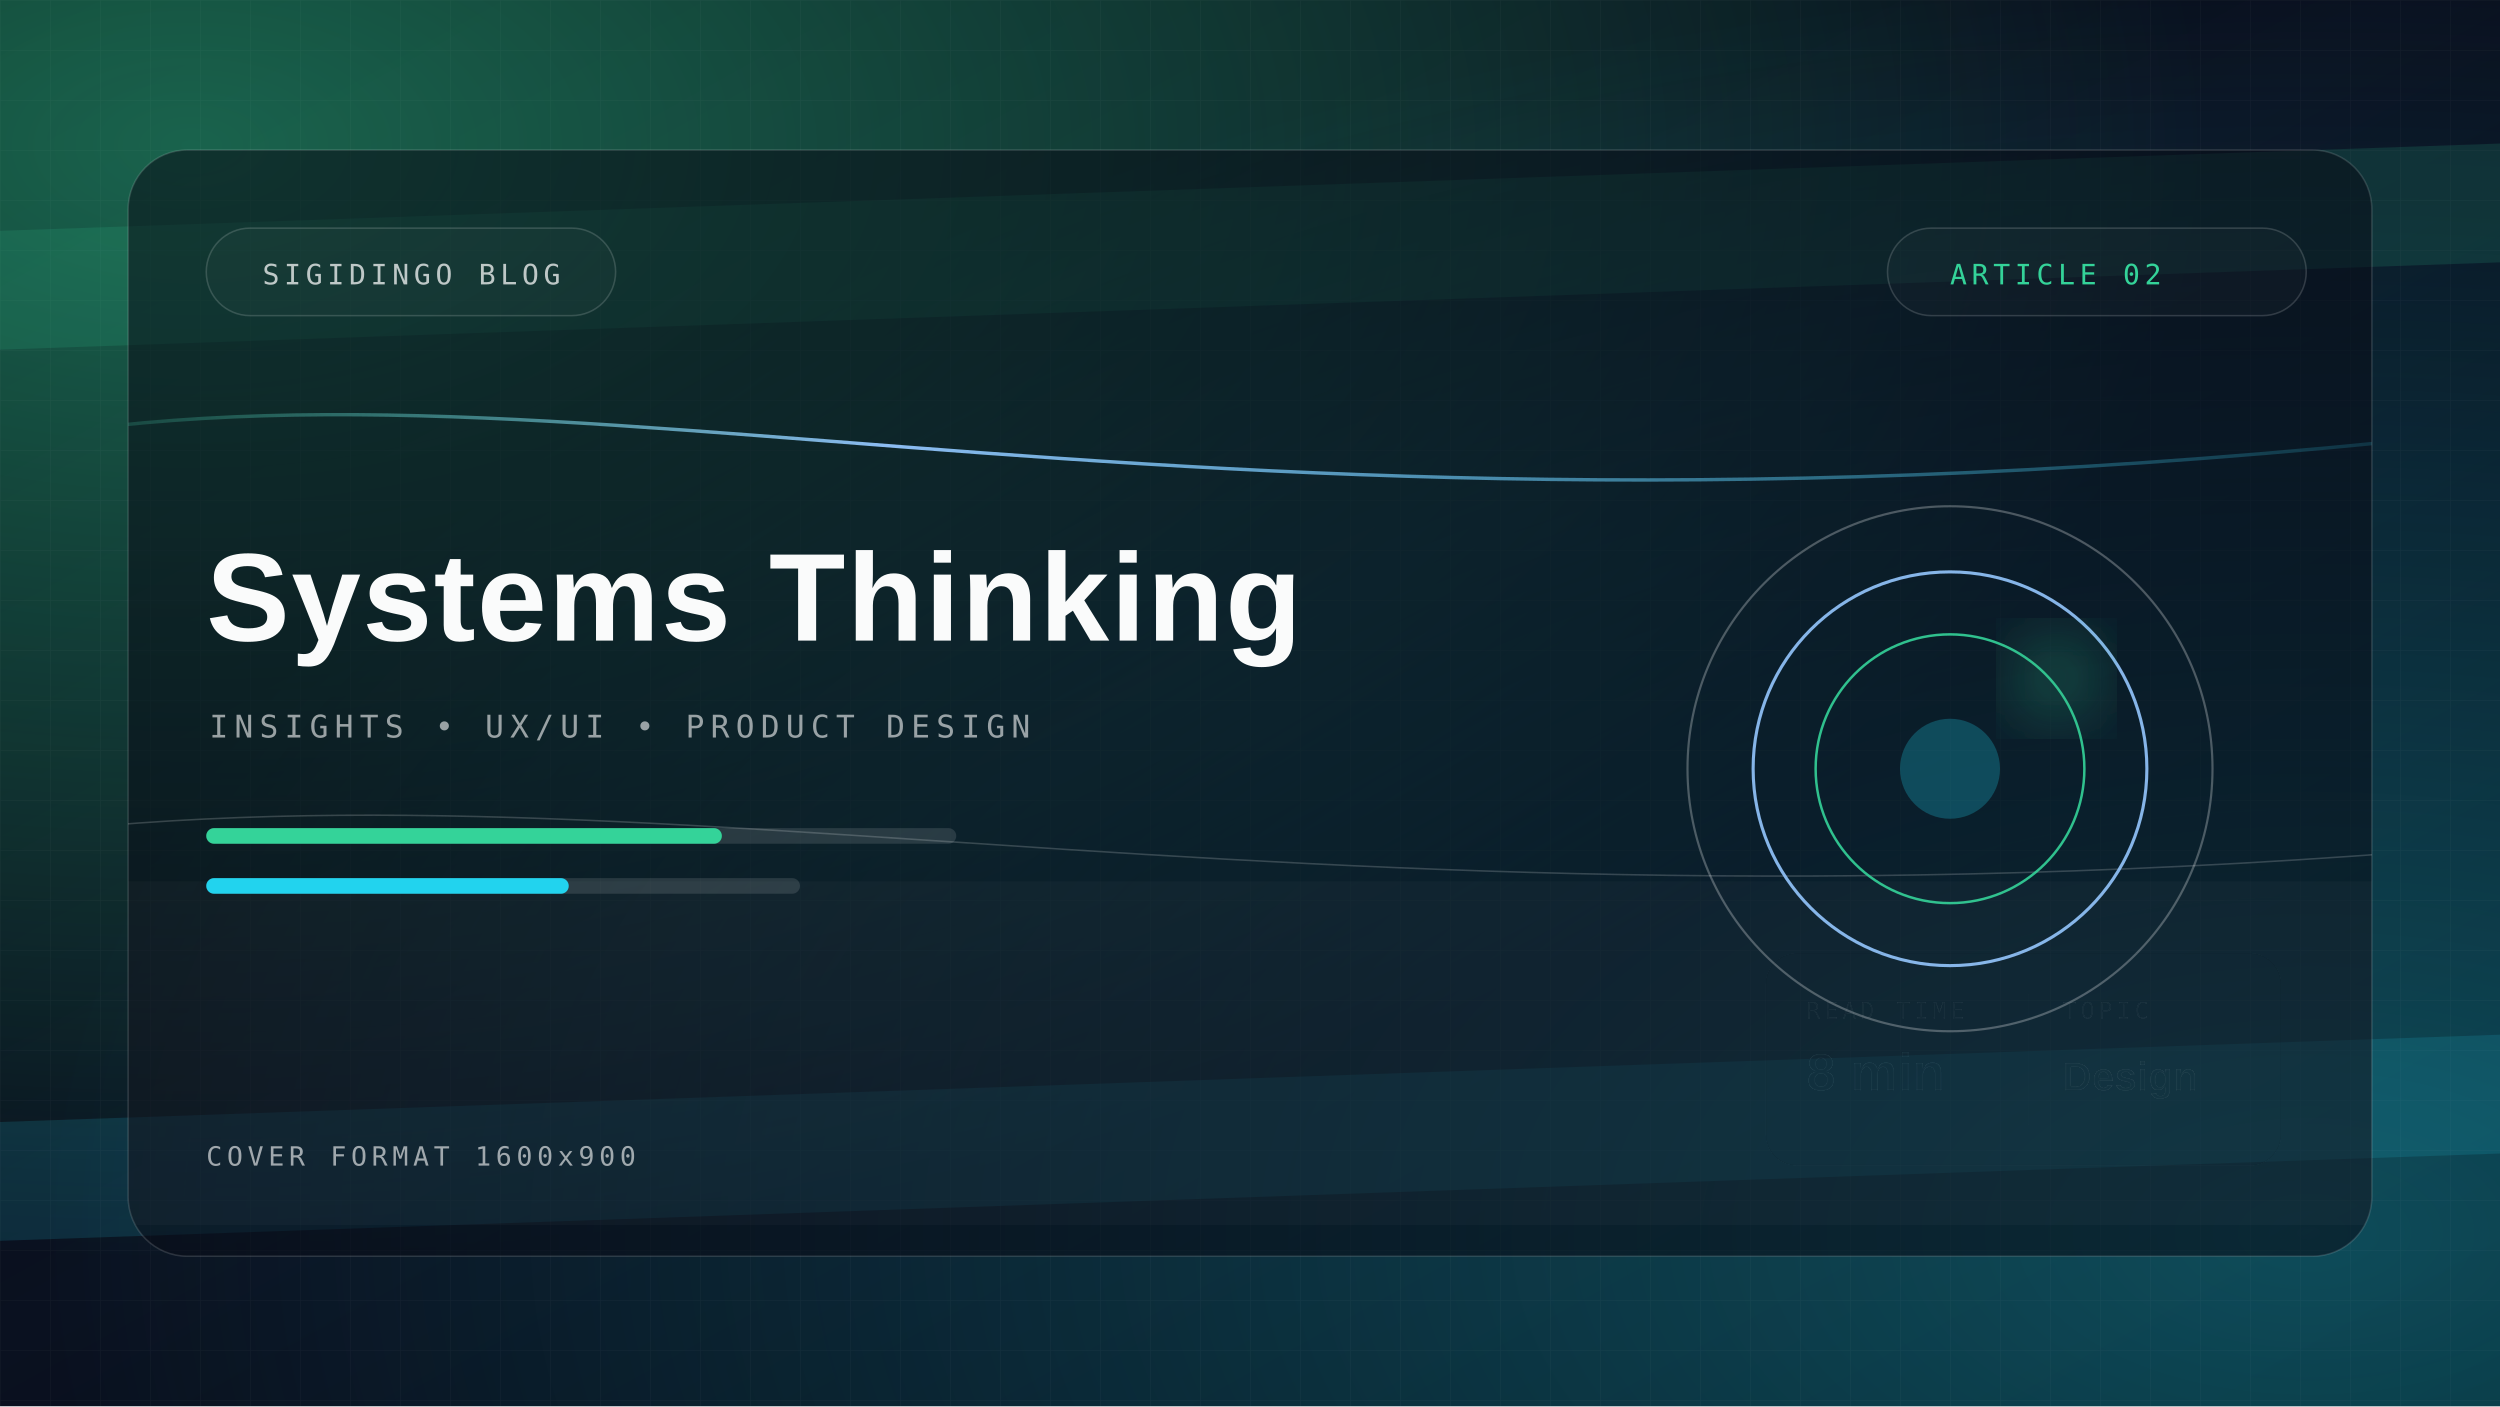
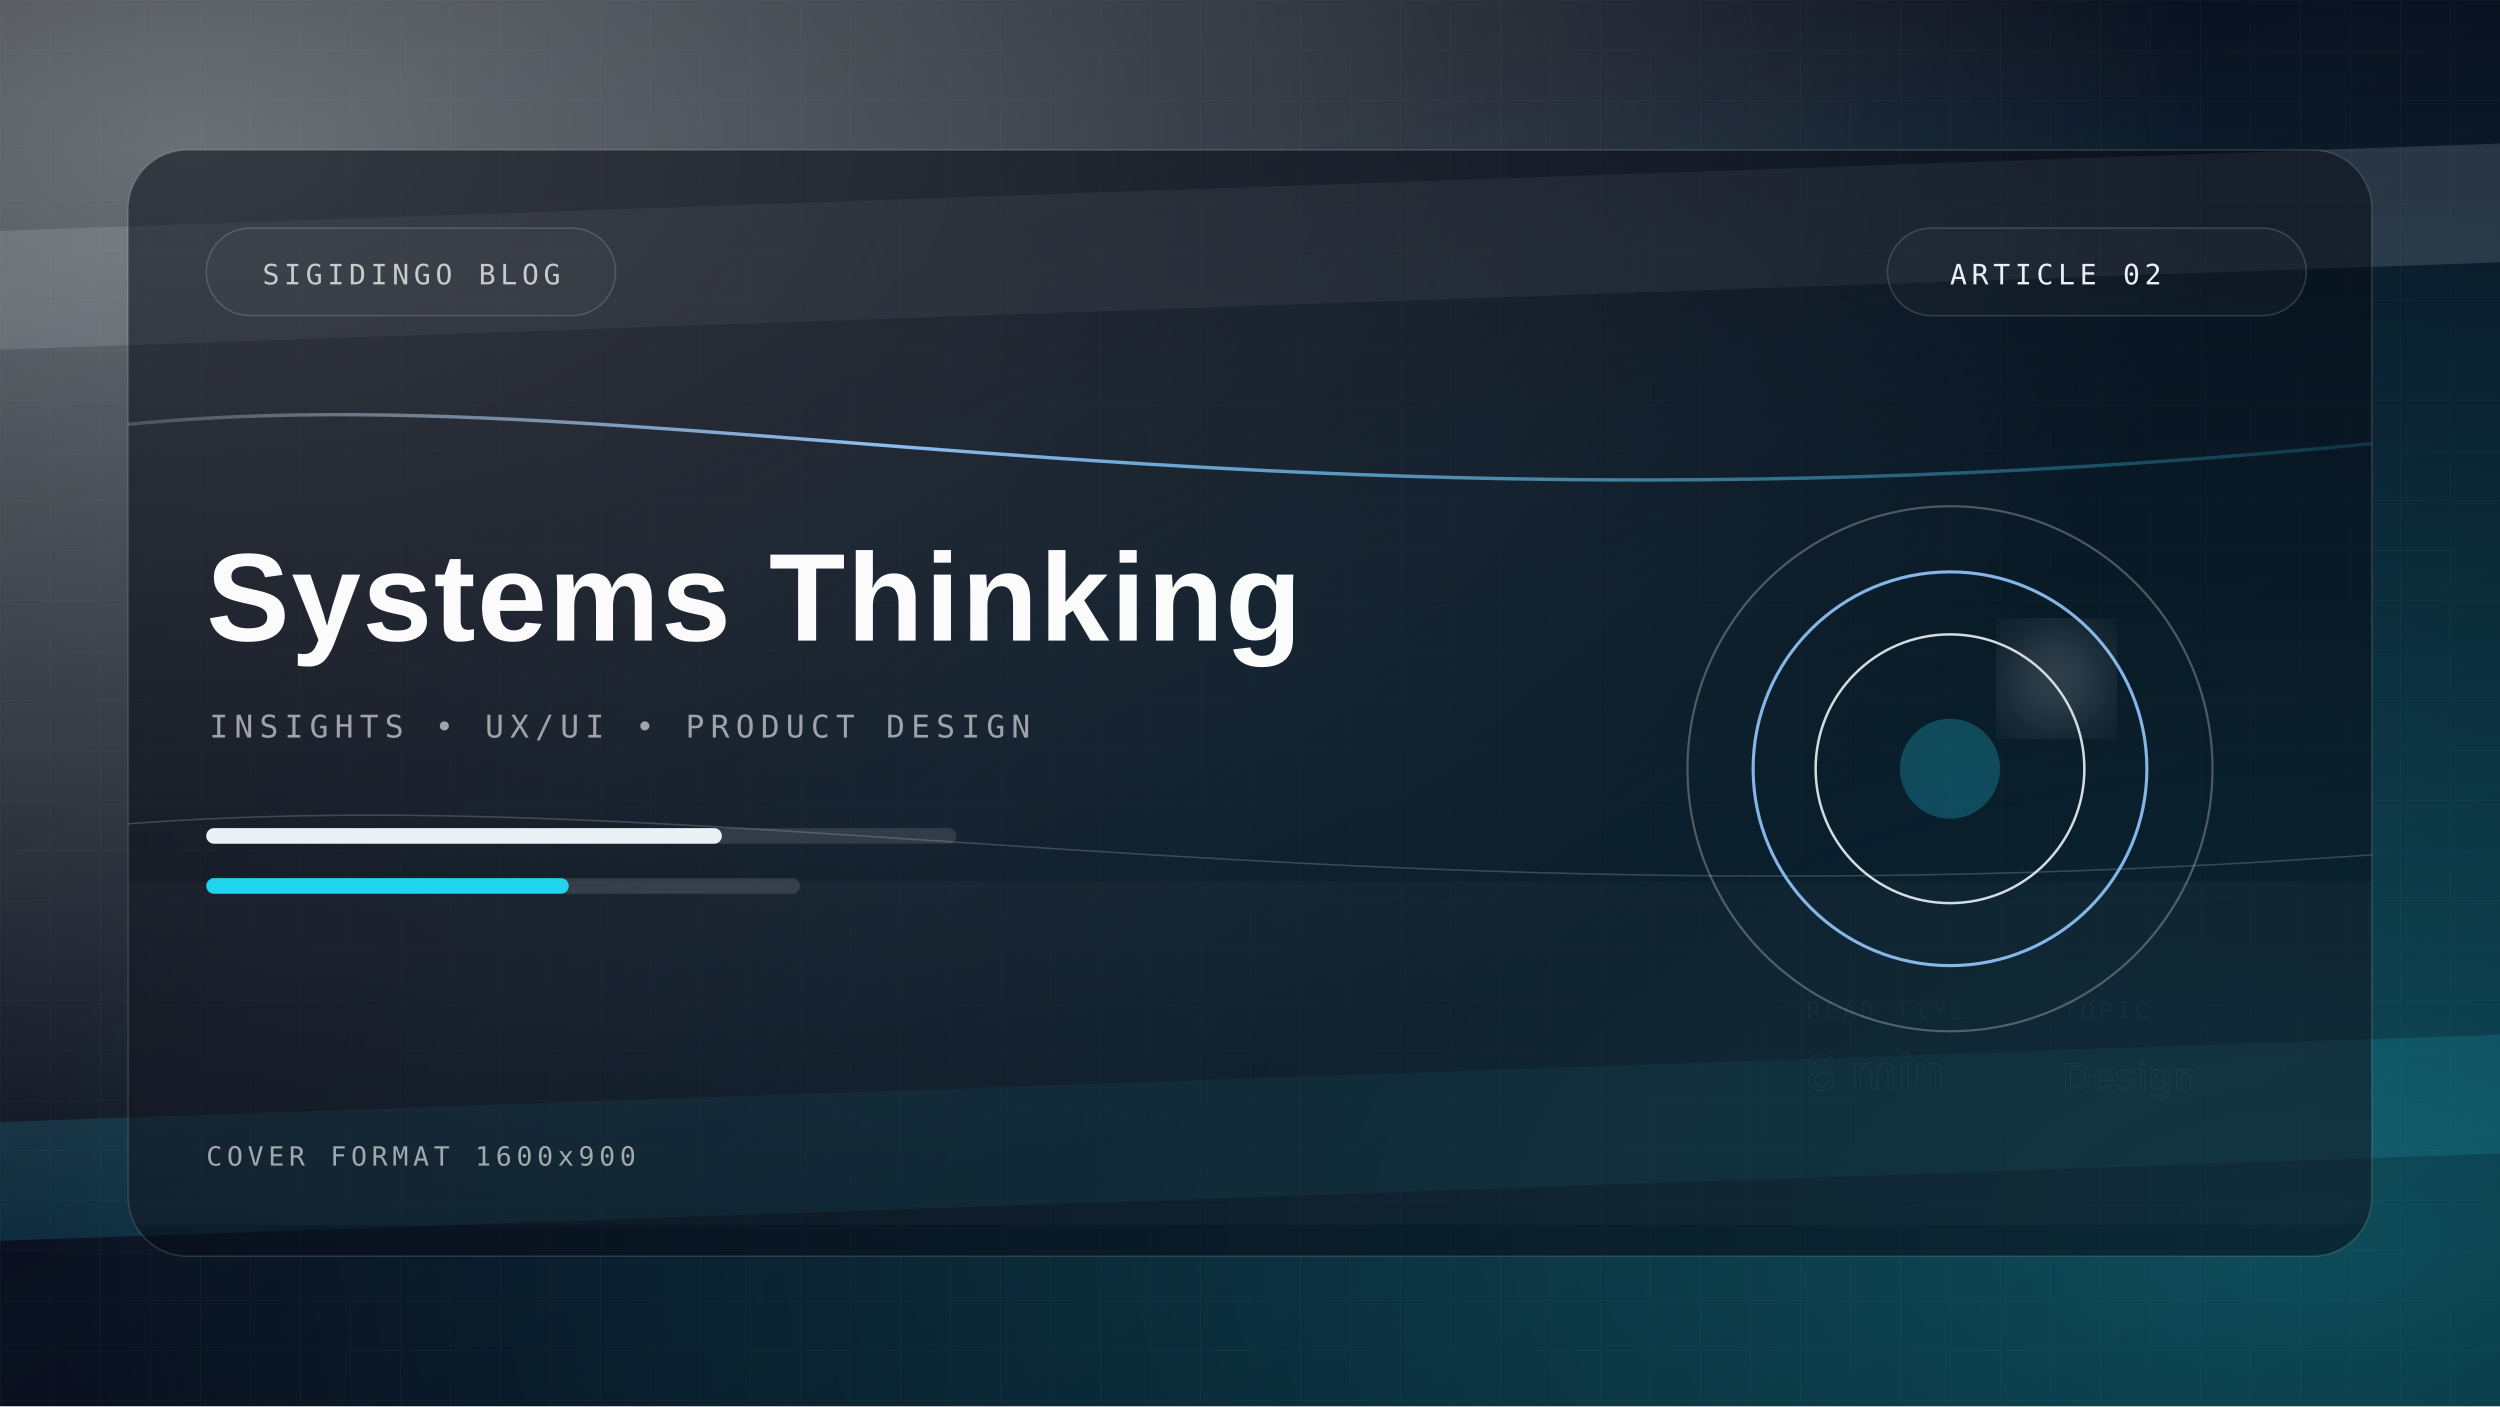
<svg xmlns="http://www.w3.org/2000/svg" width="1600" height="900" viewBox="0 0 1600 900">
  <defs>
    <linearGradient id="bg-2" x1="0" y1="0" x2="1" y2="1">
      <stop offset="0%" stop-color="#03050B" />
      <stop offset="48%" stop-color="#0A1120" />
      <stop offset="100%" stop-color="#02040A" />
    </linearGradient>
    <radialGradient id="glowA-2" cx="0.08" cy="0.1" r="0.8">
-       <stop offset="0%" stop-color="#34D399" stop-opacity="0.45" />
-       <stop offset="100%" stop-color="#34D399" stop-opacity="0" />
+       <stop offset="0%" stop-color="#EAF0F6" stop-opacity="0.45" />
+       <stop offset="100%" stop-color="#EAF0F6" stop-opacity="0" />
    </radialGradient>
    <radialGradient id="glowB-2" cx="0.92" cy="0.88" r="0.9">
      <stop offset="0%" stop-color="#22D3EE" stop-opacity="0.34" />
      <stop offset="100%" stop-color="#22D3EE" stop-opacity="0" />
    </radialGradient>
    <linearGradient id="accent-2" x1="0" y1="0" x2="1" y2="0">
-       <stop offset="0%" stop-color="#34D399" stop-opacity="0" />
+       <stop offset="0%" stop-color="#EAF0F6" stop-opacity="0" />
      <stop offset="35%" stop-color="#93C5FD" stop-opacity="0.95" />
      <stop offset="100%" stop-color="#22D3EE" stop-opacity="0" />
    </linearGradient>
    <filter id="blur-2" x="-30%" y="-30%" width="160%" height="160%">
      <feGaussianBlur stdDeviation="26" />
    </filter>
    <filter id="inner-2" x="-20%" y="-20%" width="140%" height="140%">
      <feGaussianBlur in="SourceGraphic" stdDeviation="0.6" result="blur" />
      <feComposite in="SourceGraphic" in2="blur" operator="arithmetic" k2="1" k3="-1" />
    </filter>
    <pattern id="grid-2" width="32" height="32" patternUnits="userSpaceOnUse">
      <path d="M32 0H0V32" fill="none" stroke="rgba(255,255,255,0.035)" stroke-width="1" />
    </pattern>
    <clipPath id="mainClip-2">
      <rect x="82" y="96" width="1436" height="708" rx="38" />
    </clipPath>
  </defs>
  <rect width="1600" height="900" fill="url(#bg-2)" />
  <rect width="1600" height="900" fill="url(#glowA-2)" />
  <rect width="1600" height="900" fill="url(#glowB-2)" />
  <rect width="1600" height="900" fill="url(#grid-2)" />
  <g transform="rotate(-2,800,450)" opacity="0.14">
-     <rect x="-120" y="120" width="1900" height="76" fill="#34D399" />
+     <rect x="-120" y="120" width="1900" height="76" fill="#EAF0F6" />
    <rect x="-120" y="690" width="1900" height="76" fill="#22D3EE" />
  </g>
  <rect x="82" y="96" width="1436" height="708" rx="38" fill="rgba(8,12,22,0.55)" stroke="rgba(255,255,255,0.14)" />
  <g clip-path="url(#mainClip-2)">
    <path d="M-40 291 C360 201, 760 387, 1700 263" stroke="url(#accent-2)" stroke-width="2.2" fill="none" />
    <path d="M-40 541 C420 471, 840 621, 1700 531" stroke="rgba(255,255,255,0.18)" stroke-width="1" fill="none" />
    <rect x="0" y="564" width="1600" height="220" fill="rgba(255,255,255,0.025)" />
    <g opacity="0.9">
      <circle cx="1248" cy="492" r="168" fill="none" stroke="rgba(255,255,255,0.3)" stroke-width="1.4" />
      <circle cx="1248" cy="492" r="126" fill="none" stroke="#93C5FD" stroke-width="2" />
-       <circle cx="1248" cy="492" r="86" fill="none" stroke="#34D399" stroke-width="1.6" />
+       <circle cx="1248" cy="492" r="86" fill="none" stroke="#EAF0F6" stroke-width="1.6" />
      <circle cx="1248" cy="492" r="32" fill="#22D3EE" fill-opacity="0.28" />
-       <circle cx="1316" cy="434" r="24" fill="#34D399" fill-opacity="0.5" filter="url(#blur-2)" />
+       <circle cx="1316" cy="434" r="24" fill="#EAF0F6" fill-opacity="0.5" filter="url(#blur-2)" />
    </g>
  </g>
  <g>
    <rect x="132" y="146" width="262" height="56" rx="28" fill="rgba(255,255,255,0.02)" stroke="rgba(255,255,255,0.16)" />
    <rect x="1208" y="146" width="268" height="56" rx="28" fill="rgba(255,255,255,0.02)" stroke="rgba(255,255,255,0.16)" />
    <text x="168" y="182" font-family="Consolas, monospace" font-size="18" letter-spacing="3" fill="rgba(255,255,255,0.72)">SIGIDINGO BLOG</text>
-     <text x="1248" y="182" font-family="Consolas, monospace" font-size="18" letter-spacing="3" fill="#34D399">ARTICLE 02</text>
+     <text x="1248" y="182" font-family="Consolas, monospace" font-size="18" letter-spacing="3" fill="#EAF0F6">ARTICLE 02</text>
  </g>
  <g>
    <text x="132" y="410" font-family="Sora, Arial, sans-serif" font-weight="700" font-size="80" letter-spacing="1.1" fill="rgba(255,255,255,0.98)">Systems Thinking</text>
    <text x="134" y="472" font-family="Consolas, monospace" font-size="20" letter-spacing="4" fill="rgba(255,255,255,0.58)">INSIGHTS  •  UX/UI  •  PRODUCT DESIGN</text>
    <rect x="132" y="530" width="480" height="10" rx="5" fill="rgba(255,255,255,0.12)" />
-     <rect x="132" y="530" width="330" height="10" rx="5" fill="#34D399" />
+     <rect x="132" y="530" width="330" height="10" rx="5" fill="#EAF0F6" />
    <rect x="132" y="562" width="380" height="10" rx="5" fill="rgba(255,255,255,0.12)" />
    <rect x="132" y="562" width="232" height="10" rx="5" fill="#22D3EE" />
  </g>
  <g transform="translate(1130,610)" filter="url(#inner-2)">
    <rect x="0" y="0" width="330" height="136" rx="20" fill="rgba(7,11,20,0.5)" stroke="rgba(255,255,255,0.16)" />
    <text x="26" y="42" font-family="Consolas, monospace" font-size="15" letter-spacing="2.5" fill="rgba(255,255,255,0.65)">READ TIME</text>
    <text x="26" y="88" font-family="Sora, Arial, sans-serif" font-weight="600" font-size="34" fill="#93C5FD">8 min</text>
    <line x1="168" y1="26" x2="168" y2="110" stroke="rgba(255,255,255,0.12)" />
    <text x="190" y="42" font-family="Consolas, monospace" font-size="15" letter-spacing="2.5" fill="rgba(255,255,255,0.65)">TOPIC</text>
    <text x="190" y="88" font-family="Sora, Arial, sans-serif" font-weight="600" font-size="26" fill="rgba(255,255,255,0.94)">Design</text>
  </g>
  <text x="132" y="746" font-family="Consolas, monospace" font-size="17" letter-spacing="3" fill="rgba(255,255,255,0.6)">COVER FORMAT 1600x900</text>
</svg>
